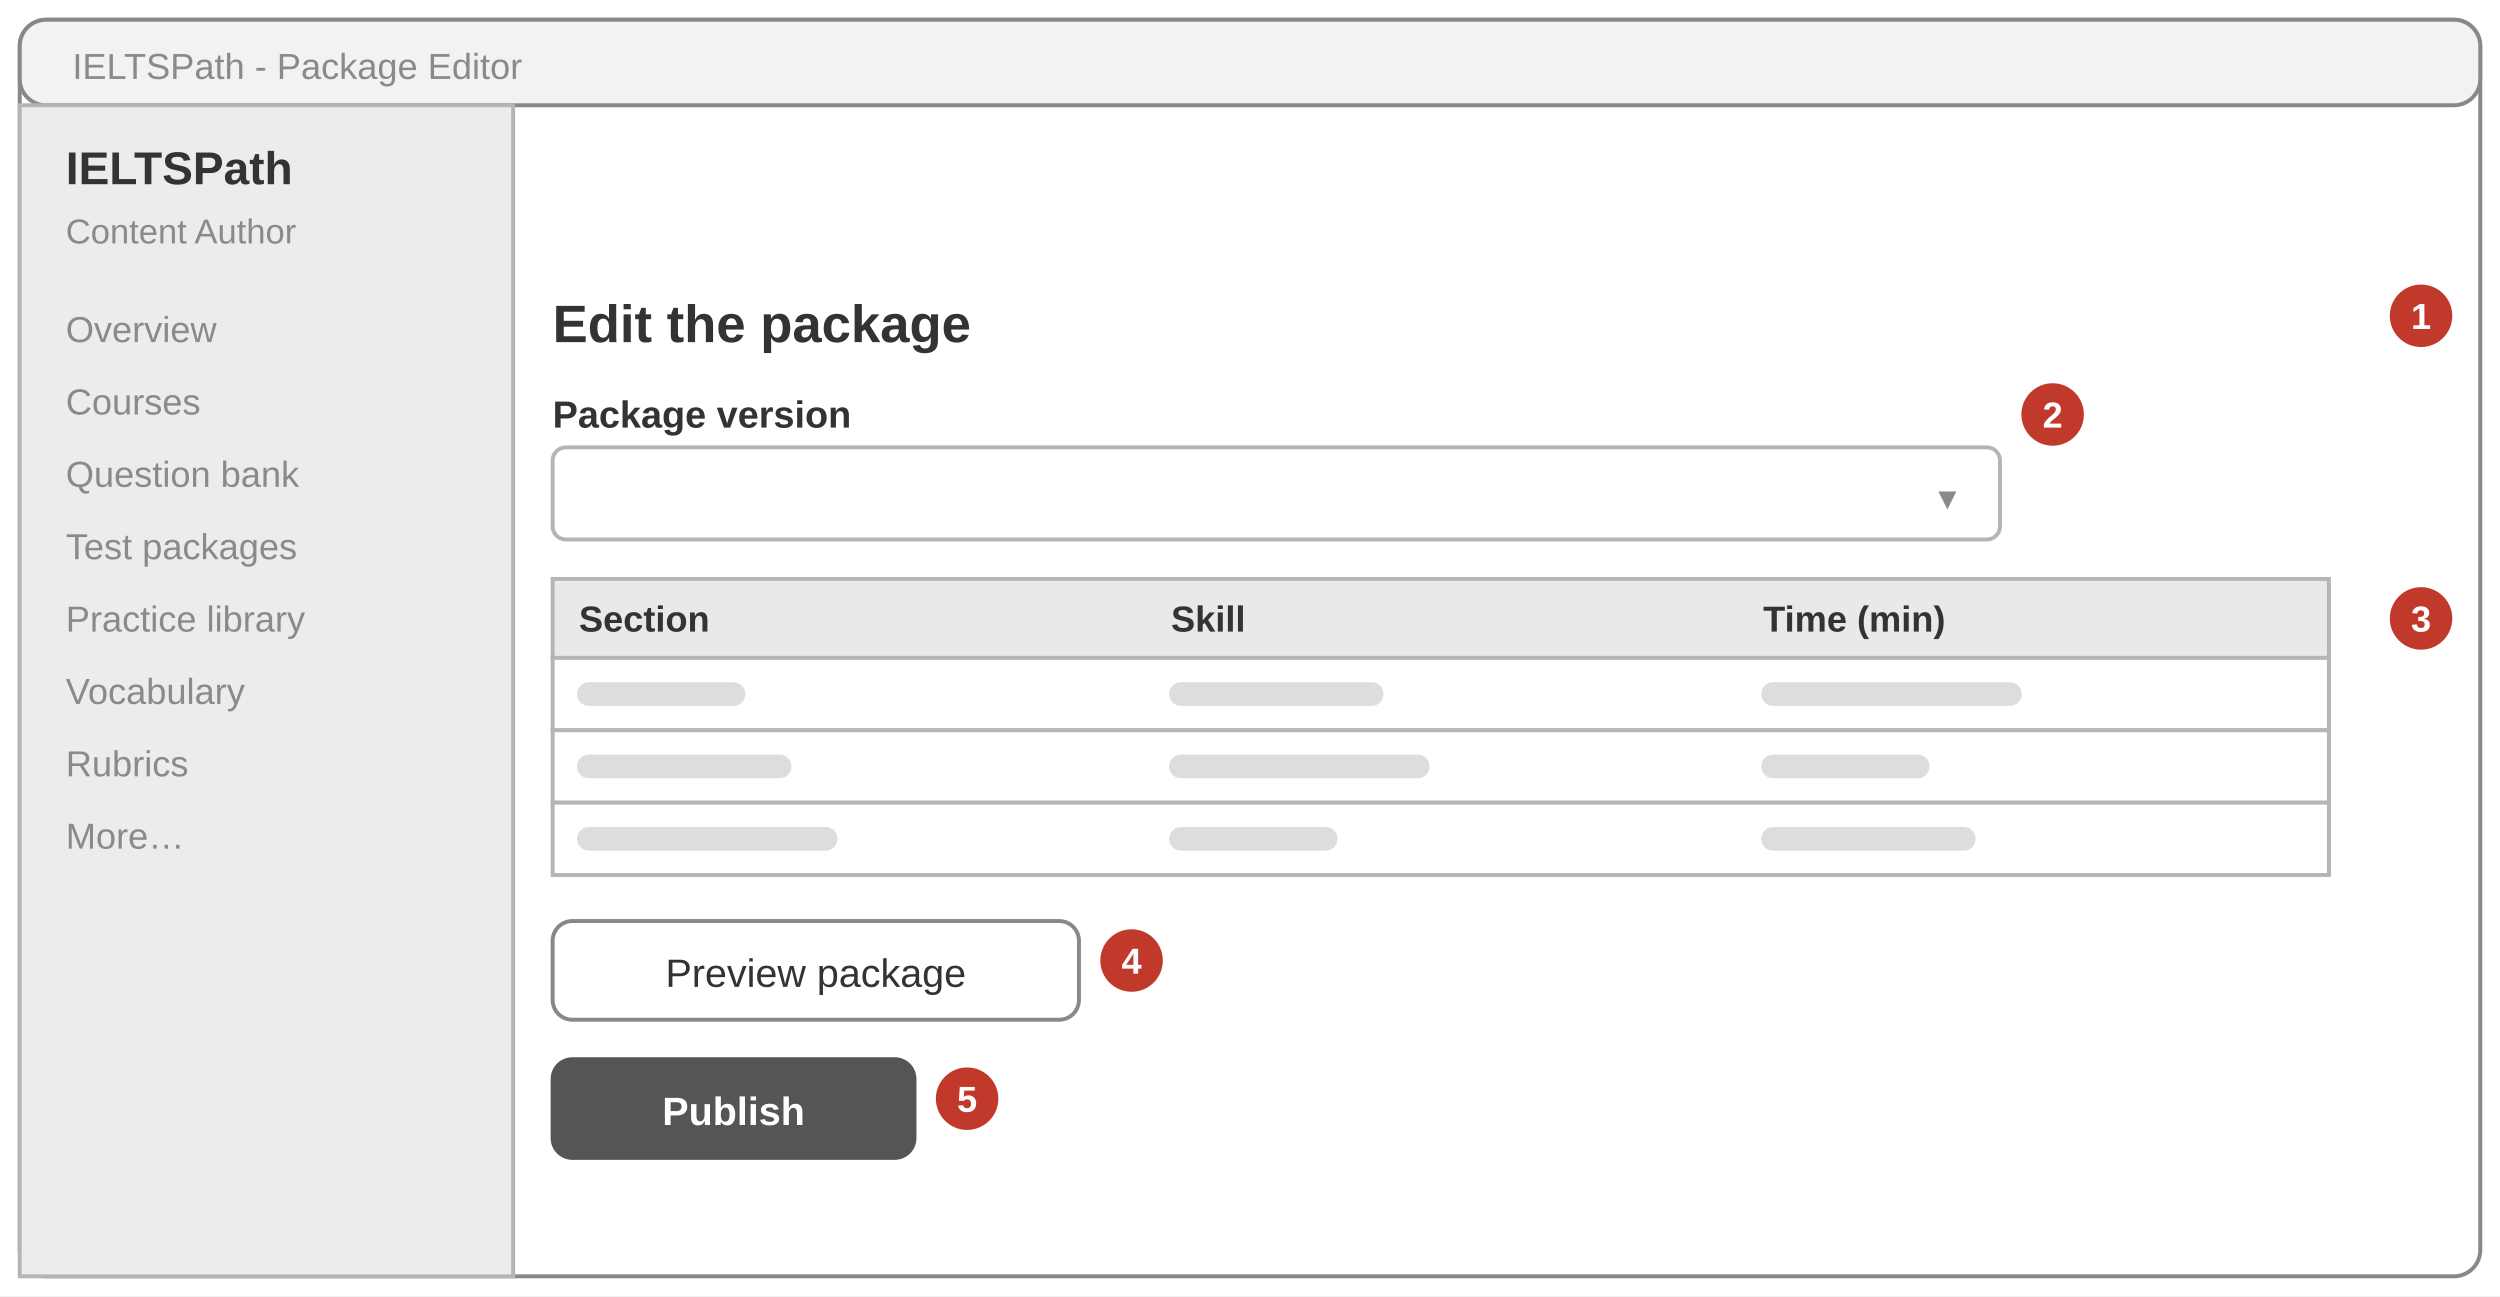
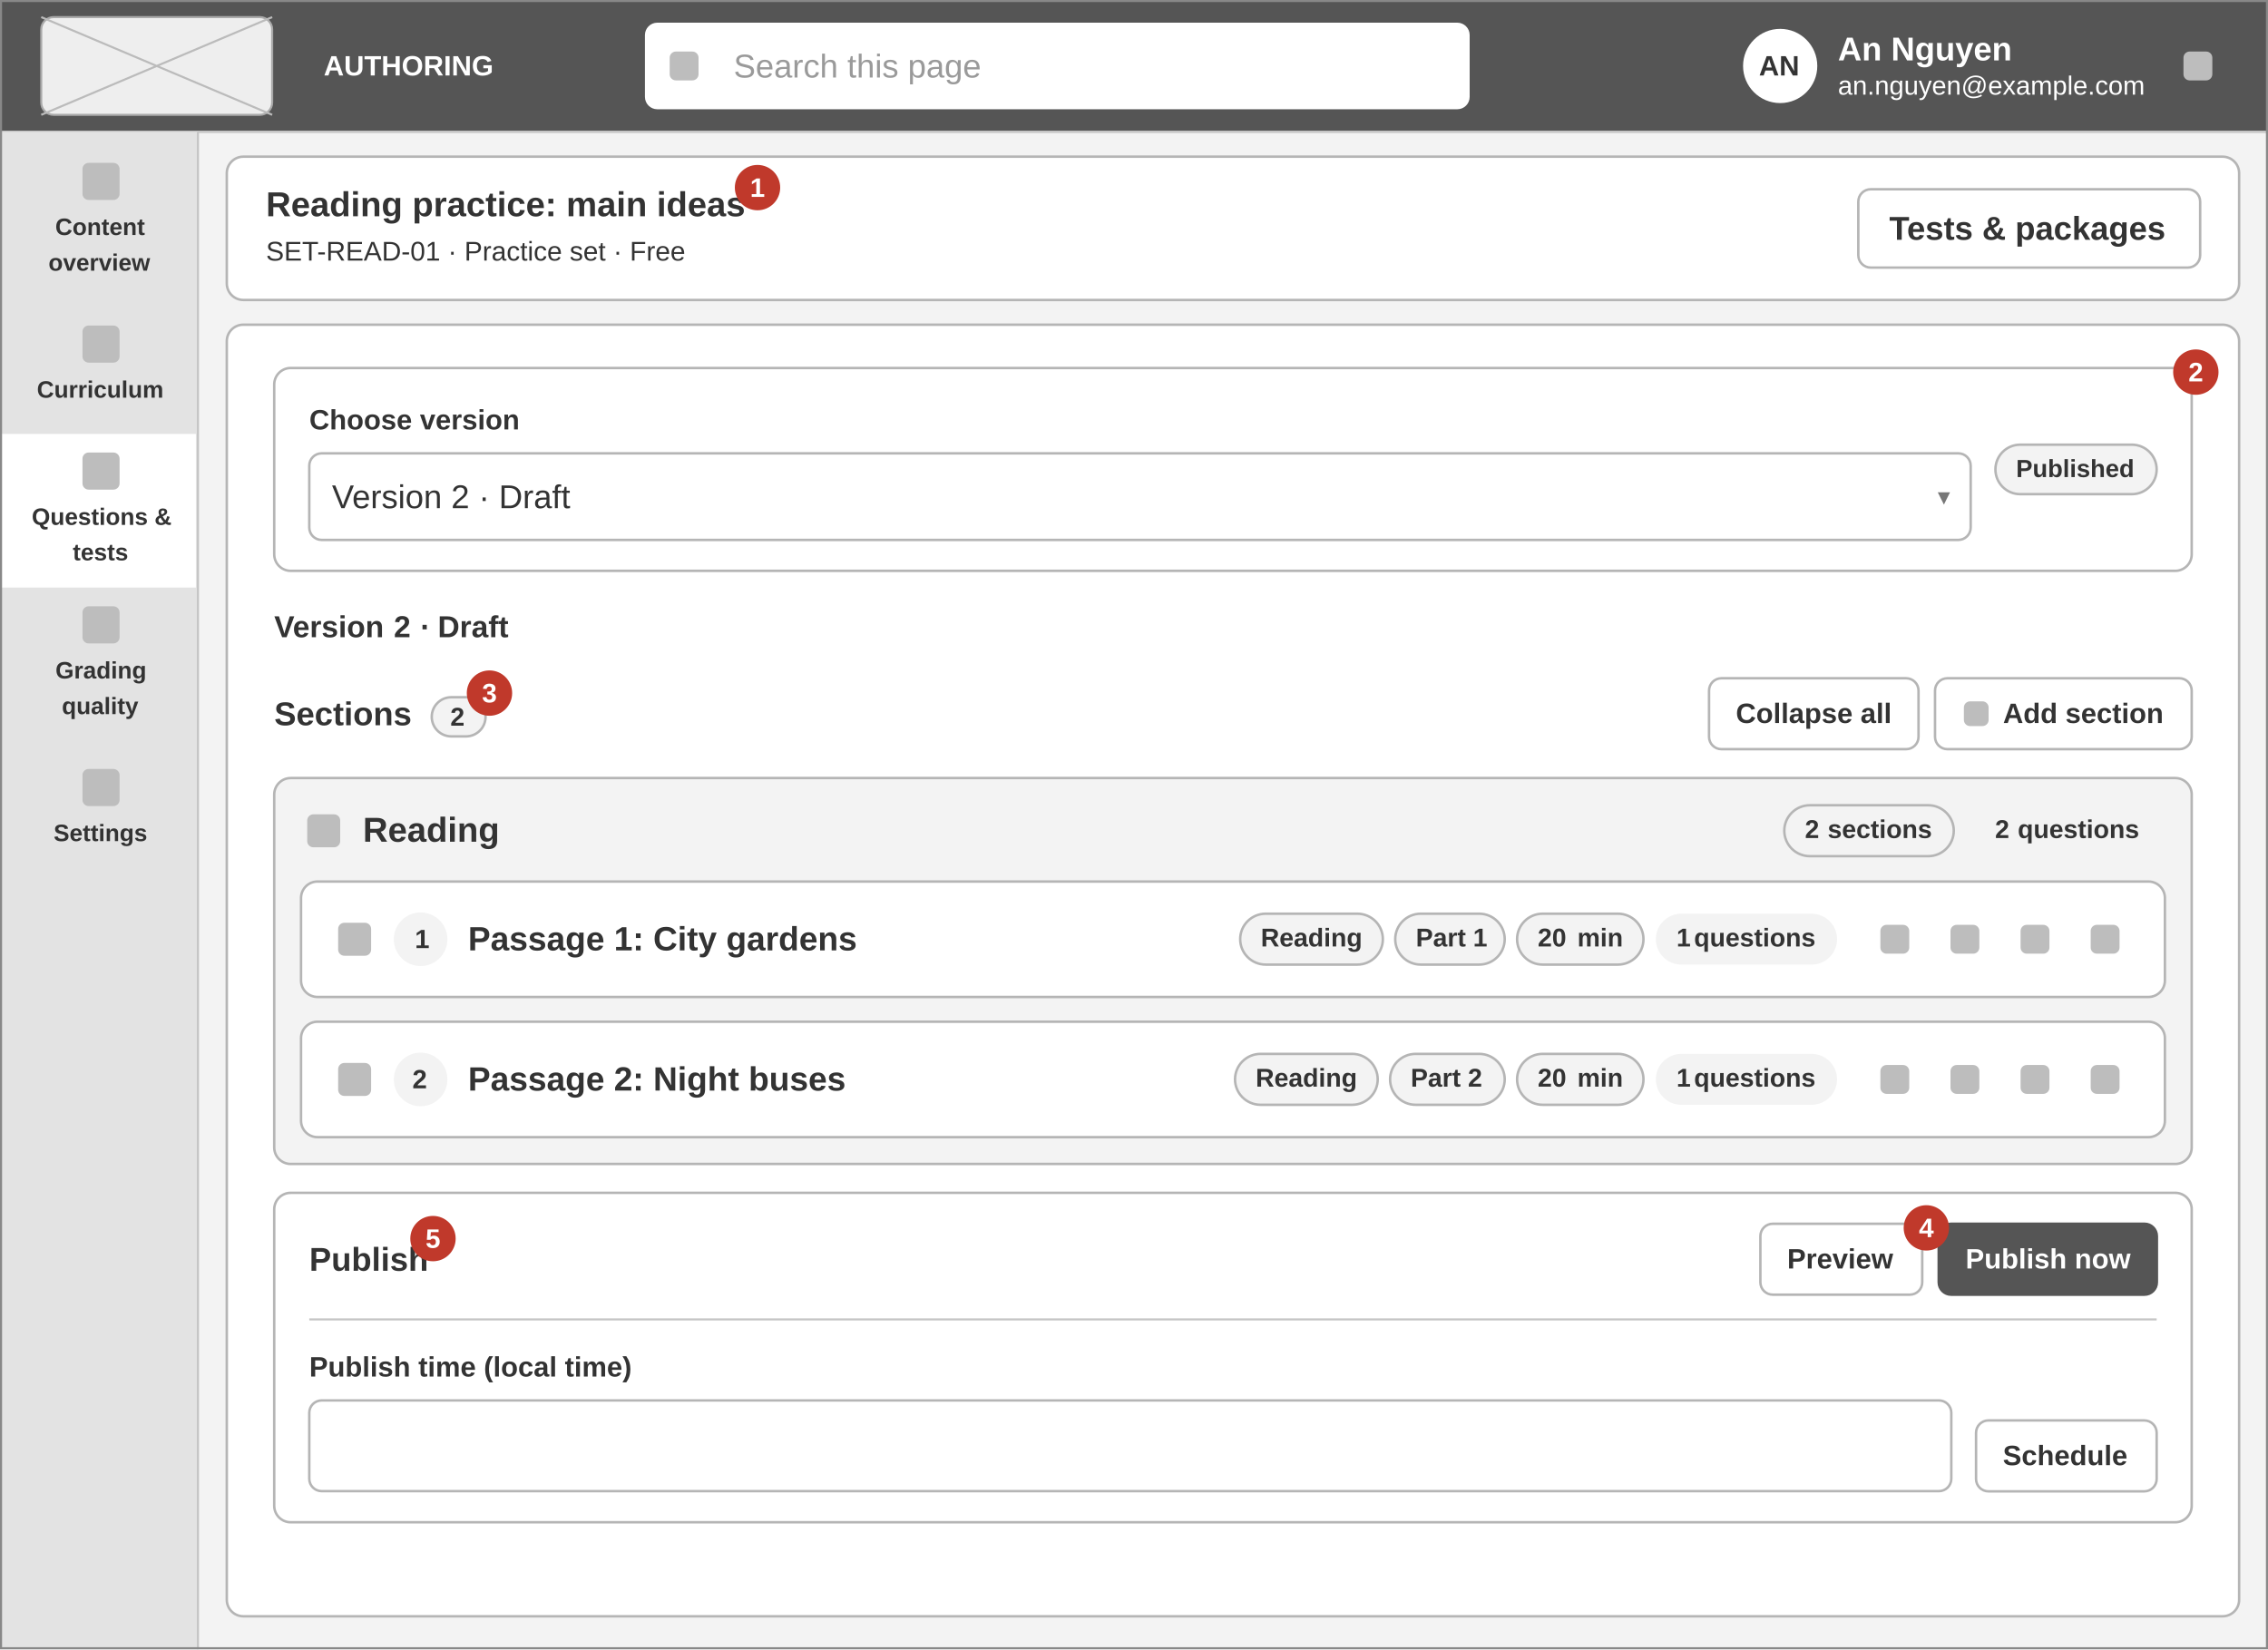
- <svg xmlns="http://www.w3.org/2000/svg" width="760" height="394" viewBox="0 0 760 394">
-   <rect width="760" height="394" fill="#ffffff" />
-   <rect x="6.0" y="6.0" width="748.0" height="382.0" rx="8" fill="#ffffff" stroke="#888888" stroke-width="1.2" />
-   <rect x="6.0" y="6.0" width="748.0" height="26.0" rx="8" fill="#f2f2f2" stroke="#888888" stroke-width="1.2" />
-   <text x="22.0" y="24.0" font-family="Segoe UI, Arial, sans-serif" font-size="11" font-weight="400" fill="#8a8a8a" text-anchor="start">IELTSPath  -  Package Editor</text>
-   <rect x="6.0" y="32.0" width="150.0" height="356.0" rx="0" fill="#ececec" stroke="#b5b5b5" stroke-width="1.2" />
-   <text x="20.0" y="56.0" font-family="Segoe UI, Arial, sans-serif" font-size="14" font-weight="700" fill="#333333" text-anchor="start">IELTSPath</text>
-   <text x="20.0" y="74.0" font-family="Segoe UI, Arial, sans-serif" font-size="10.5" font-weight="400" fill="#8a8a8a" text-anchor="start">Content Author</text>
-   <text x="20.0" y="104.0" font-family="Segoe UI, Arial, sans-serif" font-size="11" font-weight="400" fill="#8a8a8a" text-anchor="start">Overview</text>
-   <text x="20.0" y="126.0" font-family="Segoe UI, Arial, sans-serif" font-size="11" font-weight="400" fill="#8a8a8a" text-anchor="start">Courses</text>
-   <text x="20.0" y="148.0" font-family="Segoe UI, Arial, sans-serif" font-size="11" font-weight="400" fill="#8a8a8a" text-anchor="start">Question bank</text>
-   <text x="20.0" y="170.0" font-family="Segoe UI, Arial, sans-serif" font-size="11" font-weight="400" fill="#8a8a8a" text-anchor="start">Test packages</text>
-   <text x="20.0" y="192.0" font-family="Segoe UI, Arial, sans-serif" font-size="11" font-weight="400" fill="#8a8a8a" text-anchor="start">Practice library</text>
-   <text x="20.0" y="214.0" font-family="Segoe UI, Arial, sans-serif" font-size="11" font-weight="400" fill="#8a8a8a" text-anchor="start">Vocabulary</text>
-   <text x="20.0" y="236.0" font-family="Segoe UI, Arial, sans-serif" font-size="11" font-weight="400" fill="#8a8a8a" text-anchor="start">Rubrics</text>
-   <text x="20.0" y="258.0" font-family="Segoe UI, Arial, sans-serif" font-size="11" font-weight="400" fill="#8a8a8a" text-anchor="start">More…</text>
-   <text x="168.0" y="104.0" font-family="Segoe UI, Arial, sans-serif" font-size="16" font-weight="700" fill="#333333" text-anchor="start">Edit the package</text>
-   <circle cx="736.0" cy="96.0" r="9.5" fill="#c0392b" />
-   <text x="736.0" y="100.0" font-family="Segoe UI, Arial, sans-serif" font-size="11" font-weight="700" fill="#ffffff" text-anchor="middle">1</text>
-   <text x="168.0" y="130.0" font-family="Segoe UI, Arial, sans-serif" font-size="11.5" font-weight="600" fill="#333333" text-anchor="start">Package version</text>
-   <rect x="168.0" y="136.0" width="440.0" height="28.0" rx="4" fill="#ffffff" stroke="#b5b5b5" stroke-width="1.2" />
-   <text x="592.0" y="155.0" font-family="Segoe UI, Arial, sans-serif" font-size="11" font-weight="400" fill="#8a8a8a" text-anchor="middle">▾</text>
-   <circle cx="624.0" cy="126.0" r="9.5" fill="#c0392b" />
-   <text x="624.0" y="130.0" font-family="Segoe UI, Arial, sans-serif" font-size="11" font-weight="700" fill="#ffffff" text-anchor="middle">2</text>
-   <rect x="168.0" y="176.0" width="540.0" height="24.0" rx="0" fill="#e9e9e9" stroke="#b5b5b5" stroke-width="1.2" />
-   <text x="176.0" y="192.0" font-family="Segoe UI, Arial, sans-serif" font-size="11" font-weight="700" fill="#333333" text-anchor="start">Section</text>
-   <text x="356.0" y="192.0" font-family="Segoe UI, Arial, sans-serif" font-size="11" font-weight="700" fill="#333333" text-anchor="start">Skill</text>
-   <text x="536.0" y="192.0" font-family="Segoe UI, Arial, sans-serif" font-size="11" font-weight="700" fill="#333333" text-anchor="start">Time (min)</text>
-   <rect x="168.0" y="200.0" width="540.0" height="22.0" rx="0" fill="#ffffff" stroke="#b5b5b5" stroke-width="1.2" />
-   <rect x="176.0" y="208.0" width="50.0" height="6.0" rx="3" fill="#dddddd" stroke="#dddddd" stroke-width="1.2" />
-   <rect x="356.0" y="208.0" width="64.0" height="6.0" rx="3" fill="#dddddd" stroke="#dddddd" stroke-width="1.2" />
-   <rect x="536.0" y="208.0" width="78.0" height="6.0" rx="3" fill="#dddddd" stroke="#dddddd" stroke-width="1.2" />
-   <rect x="168.0" y="222.0" width="540.0" height="22.0" rx="0" fill="#ffffff" stroke="#b5b5b5" stroke-width="1.2" />
-   <rect x="176.0" y="230.0" width="64.0" height="6.0" rx="3" fill="#dddddd" stroke="#dddddd" stroke-width="1.2" />
-   <rect x="356.0" y="230.0" width="78.0" height="6.0" rx="3" fill="#dddddd" stroke="#dddddd" stroke-width="1.2" />
-   <rect x="536.0" y="230.0" width="50.0" height="6.0" rx="3" fill="#dddddd" stroke="#dddddd" stroke-width="1.2" />
-   <rect x="168.0" y="244.0" width="540.0" height="22.0" rx="0" fill="#ffffff" stroke="#b5b5b5" stroke-width="1.2" />
-   <rect x="176.0" y="252.0" width="78.0" height="6.0" rx="3" fill="#dddddd" stroke="#dddddd" stroke-width="1.2" />
-   <rect x="356.0" y="252.0" width="50.0" height="6.0" rx="3" fill="#dddddd" stroke="#dddddd" stroke-width="1.2" />
-   <rect x="536.0" y="252.0" width="64.0" height="6.0" rx="3" fill="#dddddd" stroke="#dddddd" stroke-width="1.2" />
-   <circle cx="736.0" cy="188.0" r="9.5" fill="#c0392b" />
-   <text x="736.0" y="192.0" font-family="Segoe UI, Arial, sans-serif" font-size="11" font-weight="700" fill="#ffffff" text-anchor="middle">3</text>
-   <rect x="168.0" y="280.0" width="160.0" height="30.0" rx="6" fill="#ffffff" stroke="#888888" stroke-width="1.2" />
-   <text x="248.0" y="300.0" font-family="Segoe UI, Arial, sans-serif" font-size="12" font-weight="400" fill="#333333" text-anchor="middle">Preview package</text>
-   <circle cx="344.0" cy="292.0" r="9.5" fill="#c0392b" />
-   <text x="344.0" y="296.0" font-family="Segoe UI, Arial, sans-serif" font-size="11" font-weight="700" fill="#ffffff" text-anchor="middle">4</text>
-   <rect x="168.0" y="322.0" width="110.0" height="30.0" rx="6" fill="#555555" stroke="#555555" stroke-width="1.2" />
-   <text x="223.0" y="342.0" font-family="Segoe UI, Arial, sans-serif" font-size="12" font-weight="700" fill="#ffffff" text-anchor="middle">Publish</text>
-   <circle cx="294.0" cy="334.0" r="9.5" fill="#c0392b" />
-   <text x="294.0" y="338.0" font-family="Segoe UI, Arial, sans-serif" font-size="11" font-weight="700" fill="#ffffff" text-anchor="middle">5</text>
+ <svg xmlns="http://www.w3.org/2000/svg" width="1100" height="800" viewBox="0 0 1100 800">
+   <rect width="1100" height="800" fill="#ffffff" />
+   <rect x="0.0" y="0.0" width="1100.0" height="800.0" rx="0.0" fill="#ffffff" stroke="none" stroke-width="1.2" />
+   <rect x="0.0" y="0.0" width="1100.0" height="800.0" rx="0.0" fill="#f3f3f3" stroke="none" stroke-width="1.2" />
+   <rect x="0.0" y="0.0" width="1100.0" height="64.0" rx="0.0" fill="#555555" stroke="#cccccc" stroke-width="1.2" />
+   <rect x="20.0" y="8.3" width="112.0" height="47.4" rx="6" fill="#eeeeee" stroke="#aaaaaa" />
+   <path d="M20.0 8.3L132.0 55.7M132.0 8.3L20.0 55.7" stroke="#bbbbbb" fill="none" />
+   <text x="157.0" y="36.6" font-family="Segoe UI, Arial, sans-serif" font-size="13.6" font-weight="700" fill="#ffffff" text-anchor="start" textLength="86.6" lengthAdjust="spacingAndGlyphs">AUTHORING</text>
+   <rect x="312.8" y="11.0" width="400.0" height="42.0" rx="6.0" fill="#ffffff" stroke="none" stroke-width="1.2" />
+   <rect x="324.8" y="25.0" width="14.0" height="14.0" rx="3" fill="#bdbdbd" />
+   <text x="355.8" y="37.6" font-family="Segoe UI, Arial, sans-serif" font-size="16" font-weight="400" fill="#9a9a9a" text-anchor="start">Search this page</text>
+   <rect x="845.4" y="14.0" width="36.0" height="36.0" rx="18.0" fill="#ffffff" stroke="none" stroke-width="1.2" />
+   <text x="853.1" y="36.6" font-family="Segoe UI, Arial, sans-serif" font-size="13.6" font-weight="700" fill="#333333" text-anchor="start">AN</text>
+   <text x="891.4" y="29.3" font-family="Segoe UI, Arial, sans-serif" font-size="16" font-weight="700" fill="#ffffff" text-anchor="start" textLength="86.8" lengthAdjust="spacingAndGlyphs">An Nguyen</text>
+   <text x="891.4" y="45.9" font-family="Segoe UI, Arial, sans-serif" font-size="12.8" font-weight="400" fill="#ffffff" text-anchor="start" textLength="156.6" lengthAdjust="spacingAndGlyphs">an.nguyen@example.com</text>
+   <rect x="1059.0" y="25.0" width="14.0" height="14.0" rx="3" fill="#bdbdbd" />
+   <rect x="0.0" y="64.0" width="96.0" height="736.0" rx="0.0" fill="#e3e3e3" stroke="none" stroke-width="1.2" />
+   <line x1="96.0" y1="64.0" x2="96.0" y2="800.0" stroke="#c4c4c4" />
+   <rect x="40.0" y="79.0" width="18.0" height="18.0" rx="3" fill="#bdbdbd" />
+   <text x="26.8" y="114.0" font-family="Segoe UI, Arial, sans-serif" font-size="11.52" font-weight="700" fill="#333333" text-anchor="start" textLength="44.4" lengthAdjust="spacingAndGlyphs">Content</text>
+   <text x="23.5" y="131.3" font-family="Segoe UI, Arial, sans-serif" font-size="11.52" font-weight="700" fill="#333333" text-anchor="start" textLength="51.0" lengthAdjust="spacingAndGlyphs">overview</text>
+   <rect x="40.0" y="157.9" width="18.0" height="18.0" rx="3" fill="#bdbdbd" />
+   <text x="17.9" y="192.9" font-family="Segoe UI, Arial, sans-serif" font-size="11.52" font-weight="700" fill="#333333" text-anchor="start" textLength="62.1" lengthAdjust="spacingAndGlyphs">Curriculum</text>
+   <rect x="0.0" y="210.5" width="95.0" height="74.5" rx="0.0" fill="#ffffff" stroke="none" stroke-width="1.2" />
+   <line x1="0.0" y1="210.5" x2="0.0" y2="285.1" stroke="#555555" />
+   <rect x="40.0" y="219.5" width="18.0" height="18.0" rx="3" fill="#bdbdbd" />
+   <text x="15.4" y="254.6" font-family="Segoe UI, Arial, sans-serif" font-size="11.52" font-weight="700" fill="#333333" text-anchor="start" textLength="67.1" lengthAdjust="spacingAndGlyphs">Questions &amp;</text>
+   <text x="35.3" y="271.8" font-family="Segoe UI, Arial, sans-serif" font-size="11.52" font-weight="700" fill="#333333" text-anchor="start" textLength="27.4" lengthAdjust="spacingAndGlyphs">tests</text>
+   <rect x="40.0" y="294.1" width="18.0" height="18.0" rx="3" fill="#bdbdbd" />
+   <text x="26.9" y="329.1" font-family="Segoe UI, Arial, sans-serif" font-size="11.52" font-weight="700" fill="#333333" text-anchor="start" textLength="44.2" lengthAdjust="spacingAndGlyphs">Grading</text>
+   <text x="30.0" y="346.4" font-family="Segoe UI, Arial, sans-serif" font-size="11.52" font-weight="700" fill="#333333" text-anchor="start" textLength="38.0" lengthAdjust="spacingAndGlyphs">quality</text>
+   <rect x="40.0" y="373.0" width="18.0" height="18.0" rx="3" fill="#bdbdbd" />
+   <text x="26.0" y="408.0" font-family="Segoe UI, Arial, sans-serif" font-size="11.52" font-weight="700" fill="#333333" text-anchor="start" textLength="46.0" lengthAdjust="spacingAndGlyphs">Settings</text>
+   <rect x="110.0" y="76.0" width="976.0" height="69.5" rx="8.0" fill="#ffffff" stroke="#b5b5b5" stroke-width="1.2" />
+   <text x="129.0" y="104.9" font-family="Segoe UI, Arial, sans-serif" font-size="16.8" font-weight="700" fill="#333333" text-anchor="start" textLength="236.4" lengthAdjust="spacingAndGlyphs">Reading practice: main ideas</text>
+   <text x="129.0" y="126.4" font-family="Segoe UI, Arial, sans-serif" font-size="13.12" font-weight="400" fill="#333333" text-anchor="start" textLength="207.4" lengthAdjust="spacingAndGlyphs">SET-READ-01 · Practice set · Free</text>
+   <rect x="901.3" y="91.8" width="165.8" height="38.0" rx="6.0" fill="#ffffff" stroke="#b5b5b5" stroke-width="1.2" />
+   <text x="916.3" y="116.3" font-family="Segoe UI, Arial, sans-serif" font-size="16" font-weight="700" fill="#333333" text-anchor="start" textLength="135.8" lengthAdjust="spacingAndGlyphs">Tests &amp; packages</text>
+   <rect x="110.0" y="157.5" width="976.0" height="626.5" rx="8.0" fill="#ffffff" stroke="#b5b5b5" stroke-width="1.2" />
+   <rect x="133.0" y="178.5" width="930.0" height="98.4" rx="8.0" fill="#ffffff" stroke="#b5b5b5" stroke-width="1.2" />
+   <text x="150.0" y="208.3" font-family="Segoe UI, Arial, sans-serif" font-size="13.6" font-weight="700" fill="#333333" text-anchor="start" textLength="102.7" lengthAdjust="spacingAndGlyphs">Choose version</text>
+   <rect x="150.0" y="219.9" width="805.8" height="42.0" rx="6.0" fill="#ffffff" stroke="#b5b5b5" stroke-width="1.2" />
+   <text x="161.0" y="246.5" font-family="Segoe UI, Arial, sans-serif" font-size="16" font-weight="400" fill="#333333" text-anchor="start">Version 2 · Draft</text>
+   <text x="939.8" y="244.9" font-family="Segoe UI, Arial, sans-serif" font-size="12" font-weight="400" fill="#777777" text-anchor="start">▾</text>
+   <rect x="967.8" y="215.7" width="78.2" height="24.0" rx="12.0" fill="#f3f3f3" stroke="#b5b5b5" stroke-width="1.2" />
+   <text x="977.8" y="231.4" font-family="Segoe UI, Arial, sans-serif" font-size="12" font-weight="700" fill="#333333" text-anchor="start" textLength="58.2" lengthAdjust="spacingAndGlyphs">Published</text>
+   <text x="133.0" y="309.1" font-family="Segoe UI, Arial, sans-serif" font-size="14.72" font-weight="700" fill="#333333" text-anchor="start" textLength="54.3" lengthAdjust="spacingAndGlyphs">Version</text>
+   <text x="191.0" y="309.1" font-family="Segoe UI, Arial, sans-serif" font-size="14.72" font-weight="700" fill="#333333" text-anchor="start">2</text>
+   <text x="203.9" y="309.1" font-family="Segoe UI, Arial, sans-serif" font-size="14.72" font-weight="700" fill="#333333" text-anchor="start">·</text>
+   <text x="212.3" y="309.1" font-family="Segoe UI, Arial, sans-serif" font-size="14.72" font-weight="700" fill="#333333" text-anchor="start" textLength="35.2" lengthAdjust="spacingAndGlyphs">Draft</text>
+   <text x="133.0" y="351.8" font-family="Segoe UI, Arial, sans-serif" font-size="16" font-weight="700" fill="#333333" text-anchor="start" textLength="68.4" lengthAdjust="spacingAndGlyphs">Sections</text>
+   <rect x="209.4" y="338.2" width="26.1" height="19.0" rx="9.5" fill="#f3f3f3" stroke="#b5b5b5" stroke-width="1.2" />
+   <text x="218.4" y="352.0" font-family="Segoe UI, Arial, sans-serif" font-size="12.48" font-weight="700" fill="#333333" text-anchor="start">2</text>
+   <rect x="828.9" y="329.0" width="101.6" height="34.4" rx="6.0" fill="#ffffff" stroke="#b5b5b5" stroke-width="1.2" />
+   <text x="841.9" y="350.7" font-family="Segoe UI, Arial, sans-serif" font-size="13.6" font-weight="700" fill="#333333" text-anchor="start" textLength="75.6" lengthAdjust="spacingAndGlyphs">Collapse all</text>
+   <rect x="938.5" y="329.0" width="124.5" height="34.4" rx="6.0" fill="#ffffff" stroke="#b5b5b5" stroke-width="1.2" />
+   <rect x="952.5" y="340.2" width="12.0" height="12.0" rx="3" fill="#bdbdbd" />
+   <text x="971.5" y="350.7" font-family="Segoe UI, Arial, sans-serif" font-size="13.6" font-weight="700" fill="#333333" text-anchor="start" textLength="78.5" lengthAdjust="spacingAndGlyphs">Add section</text>
+   <rect x="133.0" y="377.4" width="930.0" height="187.2" rx="8.0" fill="#f3f3f3" stroke="#b5b5b5" stroke-width="1.2" />
+   <rect x="149.0" y="395.0" width="16.0" height="16.0" rx="3" fill="#bdbdbd" />
+   <text x="176.0" y="408.3" font-family="Segoe UI, Arial, sans-serif" font-size="16.8" font-weight="700" fill="#333333" text-anchor="start" textLength="66.9" lengthAdjust="spacingAndGlyphs">Reading</text>
+   <rect x="865.4" y="390.6" width="82.2" height="24.7" rx="12.4" fill="#f3f3f3" stroke="#b5b5b5" stroke-width="1.2" />
+   <text x="875.4" y="406.5" font-family="Segoe UI, Arial, sans-serif" font-size="12.48" font-weight="700" fill="#333333" text-anchor="start">2</text>
+   <text x="886.4" y="406.5" font-family="Segoe UI, Arial, sans-serif" font-size="12.48" font-weight="700" fill="#333333" text-anchor="start" textLength="51.3" lengthAdjust="spacingAndGlyphs">sections</text>
+   <rect x="957.6" y="390.6" width="90.4" height="24.7" rx="12.4" fill="#f3f3f3" stroke="none" stroke-width="1.2" />
+   <text x="967.6" y="406.5" font-family="Segoe UI, Arial, sans-serif" font-size="12.48" font-weight="700" fill="#333333" text-anchor="start">2</text>
+   <text x="978.6" y="406.5" font-family="Segoe UI, Arial, sans-serif" font-size="12.48" font-weight="700" fill="#333333" text-anchor="start" textLength="59.4" lengthAdjust="spacingAndGlyphs">questions</text>
+   <rect x="146.0" y="427.6" width="904.0" height="56.0" rx="8.0" fill="#ffffff" stroke="#b5b5b5" stroke-width="1.2" />
+   <rect x="164.0" y="447.6" width="16.0" height="16.0" rx="3" fill="#bdbdbd" />
+   <rect x="191.0" y="442.6" width="26.0" height="26.0" rx="13.0" fill="#f3f3f3" stroke="none" stroke-width="1.2" />
+   <text x="201.2" y="459.9" font-family="Segoe UI, Arial, sans-serif" font-size="12.8" font-weight="700" fill="#333333" text-anchor="start">1</text>
+   <text x="227.0" y="461.0" font-family="Segoe UI, Arial, sans-serif" font-size="16.32" font-weight="700" fill="#333333" text-anchor="start" textLength="189.7" lengthAdjust="spacingAndGlyphs">Passage 1: City gardens</text>
+   <rect x="601.5" y="443.2" width="69.2" height="24.7" rx="12.4" fill="#f3f3f3" stroke="#b5b5b5" stroke-width="1.2" />
+   <text x="611.5" y="459.1" font-family="Segoe UI, Arial, sans-serif" font-size="12.48" font-weight="700" fill="#333333" text-anchor="start" textLength="49.2" lengthAdjust="spacingAndGlyphs">Reading</text>
+   <rect x="676.7" y="443.2" width="53.1" height="24.7" rx="12.4" fill="#f3f3f3" stroke="#b5b5b5" stroke-width="1.2" />
+   <text x="686.7" y="459.1" font-family="Segoe UI, Arial, sans-serif" font-size="12.48" font-weight="700" fill="#333333" text-anchor="start" textLength="33.1" lengthAdjust="spacingAndGlyphs">Part 1</text>
+   <rect x="735.8" y="443.2" width="61.3" height="24.7" rx="12.4" fill="#f3f3f3" stroke="#b5b5b5" stroke-width="1.2" />
+   <text x="745.8" y="459.1" font-family="Segoe UI, Arial, sans-serif" font-size="12.48" font-weight="700" fill="#333333" text-anchor="start">20</text>
+   <text x="765.0" y="459.1" font-family="Segoe UI, Arial, sans-serif" font-size="12.48" font-weight="700" fill="#333333" text-anchor="start" textLength="22.2" lengthAdjust="spacingAndGlyphs">min</text>
+   <rect x="803.1" y="443.2" width="87.9" height="24.7" rx="12.4" fill="#f3f3f3" stroke="none" stroke-width="1.2" />
+   <text x="813.1" y="459.1" font-family="Segoe UI, Arial, sans-serif" font-size="12.48" font-weight="700" fill="#333333" text-anchor="start">1</text>
+   <text x="821.6" y="459.1" font-family="Segoe UI, Arial, sans-serif" font-size="12.48" font-weight="700" fill="#333333" text-anchor="start" textLength="59.4" lengthAdjust="spacingAndGlyphs">questions</text>
+   <rect x="912.0" y="448.6" width="14.0" height="14.0" rx="3" fill="#bdbdbd" />
+   <rect x="946.0" y="448.6" width="14.0" height="14.0" rx="3" fill="#bdbdbd" />
+   <rect x="980.0" y="448.6" width="14.0" height="14.0" rx="3" fill="#bdbdbd" />
+   <rect x="1014.0" y="448.6" width="14.0" height="14.0" rx="3" fill="#bdbdbd" />
+   <rect x="146.0" y="495.6" width="904.0" height="56.0" rx="8.0" fill="#ffffff" stroke="#b5b5b5" stroke-width="1.2" />
+   <rect x="164.0" y="515.6" width="16.0" height="16.0" rx="3" fill="#bdbdbd" />
+   <rect x="191.0" y="510.6" width="26.0" height="26.0" rx="13.0" fill="#f3f3f3" stroke="none" stroke-width="1.2" />
+   <text x="200.0" y="527.9" font-family="Segoe UI, Arial, sans-serif" font-size="12.8" font-weight="700" fill="#333333" text-anchor="start">2</text>
+   <text x="227.0" y="529.0" font-family="Segoe UI, Arial, sans-serif" font-size="16.32" font-weight="700" fill="#333333" text-anchor="start" textLength="186.7" lengthAdjust="spacingAndGlyphs">Passage 2: Night buses</text>
+   <rect x="599.0" y="511.2" width="69.2" height="24.7" rx="12.4" fill="#f3f3f3" stroke="#b5b5b5" stroke-width="1.2" />
+   <text x="609.0" y="527.1" font-family="Segoe UI, Arial, sans-serif" font-size="12.48" font-weight="700" fill="#333333" text-anchor="start" textLength="49.2" lengthAdjust="spacingAndGlyphs">Reading</text>
+   <rect x="674.2" y="511.2" width="55.6" height="24.7" rx="12.4" fill="#f3f3f3" stroke="#b5b5b5" stroke-width="1.2" />
+   <text x="684.2" y="527.1" font-family="Segoe UI, Arial, sans-serif" font-size="12.48" font-weight="700" fill="#333333" text-anchor="start" textLength="35.6" lengthAdjust="spacingAndGlyphs">Part 2</text>
+   <rect x="735.8" y="511.2" width="61.3" height="24.7" rx="12.4" fill="#f3f3f3" stroke="#b5b5b5" stroke-width="1.2" />
+   <text x="745.8" y="527.1" font-family="Segoe UI, Arial, sans-serif" font-size="12.48" font-weight="700" fill="#333333" text-anchor="start">20</text>
+   <text x="765.0" y="527.1" font-family="Segoe UI, Arial, sans-serif" font-size="12.48" font-weight="700" fill="#333333" text-anchor="start" textLength="22.2" lengthAdjust="spacingAndGlyphs">min</text>
+   <rect x="803.1" y="511.2" width="87.9" height="24.7" rx="12.4" fill="#f3f3f3" stroke="none" stroke-width="1.2" />
+   <text x="813.1" y="527.1" font-family="Segoe UI, Arial, sans-serif" font-size="12.48" font-weight="700" fill="#333333" text-anchor="start">1</text>
+   <text x="821.6" y="527.1" font-family="Segoe UI, Arial, sans-serif" font-size="12.48" font-weight="700" fill="#333333" text-anchor="start" textLength="59.4" lengthAdjust="spacingAndGlyphs">questions</text>
+   <rect x="912.0" y="516.6" width="14.0" height="14.0" rx="3" fill="#bdbdbd" />
+   <rect x="946.0" y="516.6" width="14.0" height="14.0" rx="3" fill="#bdbdbd" />
+   <rect x="980.0" y="516.6" width="14.0" height="14.0" rx="3" fill="#bdbdbd" />
+   <rect x="1014.0" y="516.6" width="14.0" height="14.0" rx="3" fill="#bdbdbd" />
+   <rect x="133.0" y="578.6" width="930.0" height="159.8" rx="8.0" fill="#ffffff" stroke="#b5b5b5" stroke-width="1.2" />
+   <text x="150.0" y="616.4" font-family="Segoe UI, Arial, sans-serif" font-size="16" font-weight="700" fill="#333333" text-anchor="start" textLength="58.0" lengthAdjust="spacingAndGlyphs">Publish</text>
+   <rect x="853.8" y="593.6" width="78.5" height="34.4" rx="6.0" fill="#ffffff" stroke="#b5b5b5" stroke-width="1.2" />
+   <text x="866.8" y="615.3" font-family="Segoe UI, Arial, sans-serif" font-size="13.6" font-weight="700" fill="#333333" text-anchor="start" textLength="52.5" lengthAdjust="spacingAndGlyphs">Preview</text>
+   <rect x="940.3" y="593.6" width="105.8" height="34.4" rx="6.0" fill="#555555" stroke="#555555" stroke-width="1.2" />
+   <text x="953.3" y="615.3" font-family="Segoe UI, Arial, sans-serif" font-size="13.6" font-weight="700" fill="#ffffff" text-anchor="start" textLength="79.8" lengthAdjust="spacingAndGlyphs">Publish now</text>
+   <line x1="150.0" y1="640.0" x2="1046.0" y2="640.0" stroke="#c4c4c4" />
+   <text x="150.0" y="667.7" font-family="Segoe UI, Arial, sans-serif" font-size="13.6" font-weight="700" fill="#333333" text-anchor="start" textLength="157.5" lengthAdjust="spacingAndGlyphs">Publish time (local time)</text>
+   <rect x="150.0" y="679.3" width="796.4" height="44.0" rx="6.0" fill="#ffffff" stroke="#b5b5b5" stroke-width="1.2" />
+   <rect x="958.4" y="689.0" width="87.6" height="34.4" rx="6.0" fill="#ffffff" stroke="#b5b5b5" stroke-width="1.2" />
+   <text x="971.4" y="710.7" font-family="Segoe UI, Arial, sans-serif" font-size="13.6" font-weight="700" fill="#333333" text-anchor="start" textLength="61.6" lengthAdjust="spacingAndGlyphs">Schedule</text>
+   <circle cx="367.4" cy="91.0" r="11" fill="#c0392b" />
+   <text x="367.4" y="95.5" font-family="Segoe UI, Arial, sans-serif" font-size="13" font-weight="700" fill="#ffffff" text-anchor="middle">1</text>
+   <circle cx="1065.0" cy="180.5" r="11" fill="#c0392b" />
+   <text x="1065.0" y="185.0" font-family="Segoe UI, Arial, sans-serif" font-size="13" font-weight="700" fill="#ffffff" text-anchor="middle">2</text>
+   <circle cx="237.4" cy="336.2" r="11" fill="#c0392b" />
+   <text x="237.4" y="340.7" font-family="Segoe UI, Arial, sans-serif" font-size="13" font-weight="700" fill="#ffffff" text-anchor="middle">3</text>
+   <circle cx="934.3" cy="595.6" r="11" fill="#c0392b" />
+   <text x="934.3" y="600.1" font-family="Segoe UI, Arial, sans-serif" font-size="13" font-weight="700" fill="#ffffff" text-anchor="middle">4</text>
+   <circle cx="210.0" cy="600.8" r="11" fill="#c0392b" />
+   <text x="210.0" y="605.3" font-family="Segoe UI, Arial, sans-serif" font-size="13" font-weight="700" fill="#ffffff" text-anchor="middle">5</text>
+   <rect x="0.5" y="0.5" width="1099" height="799" fill="none" stroke="#888888" />
</svg>
